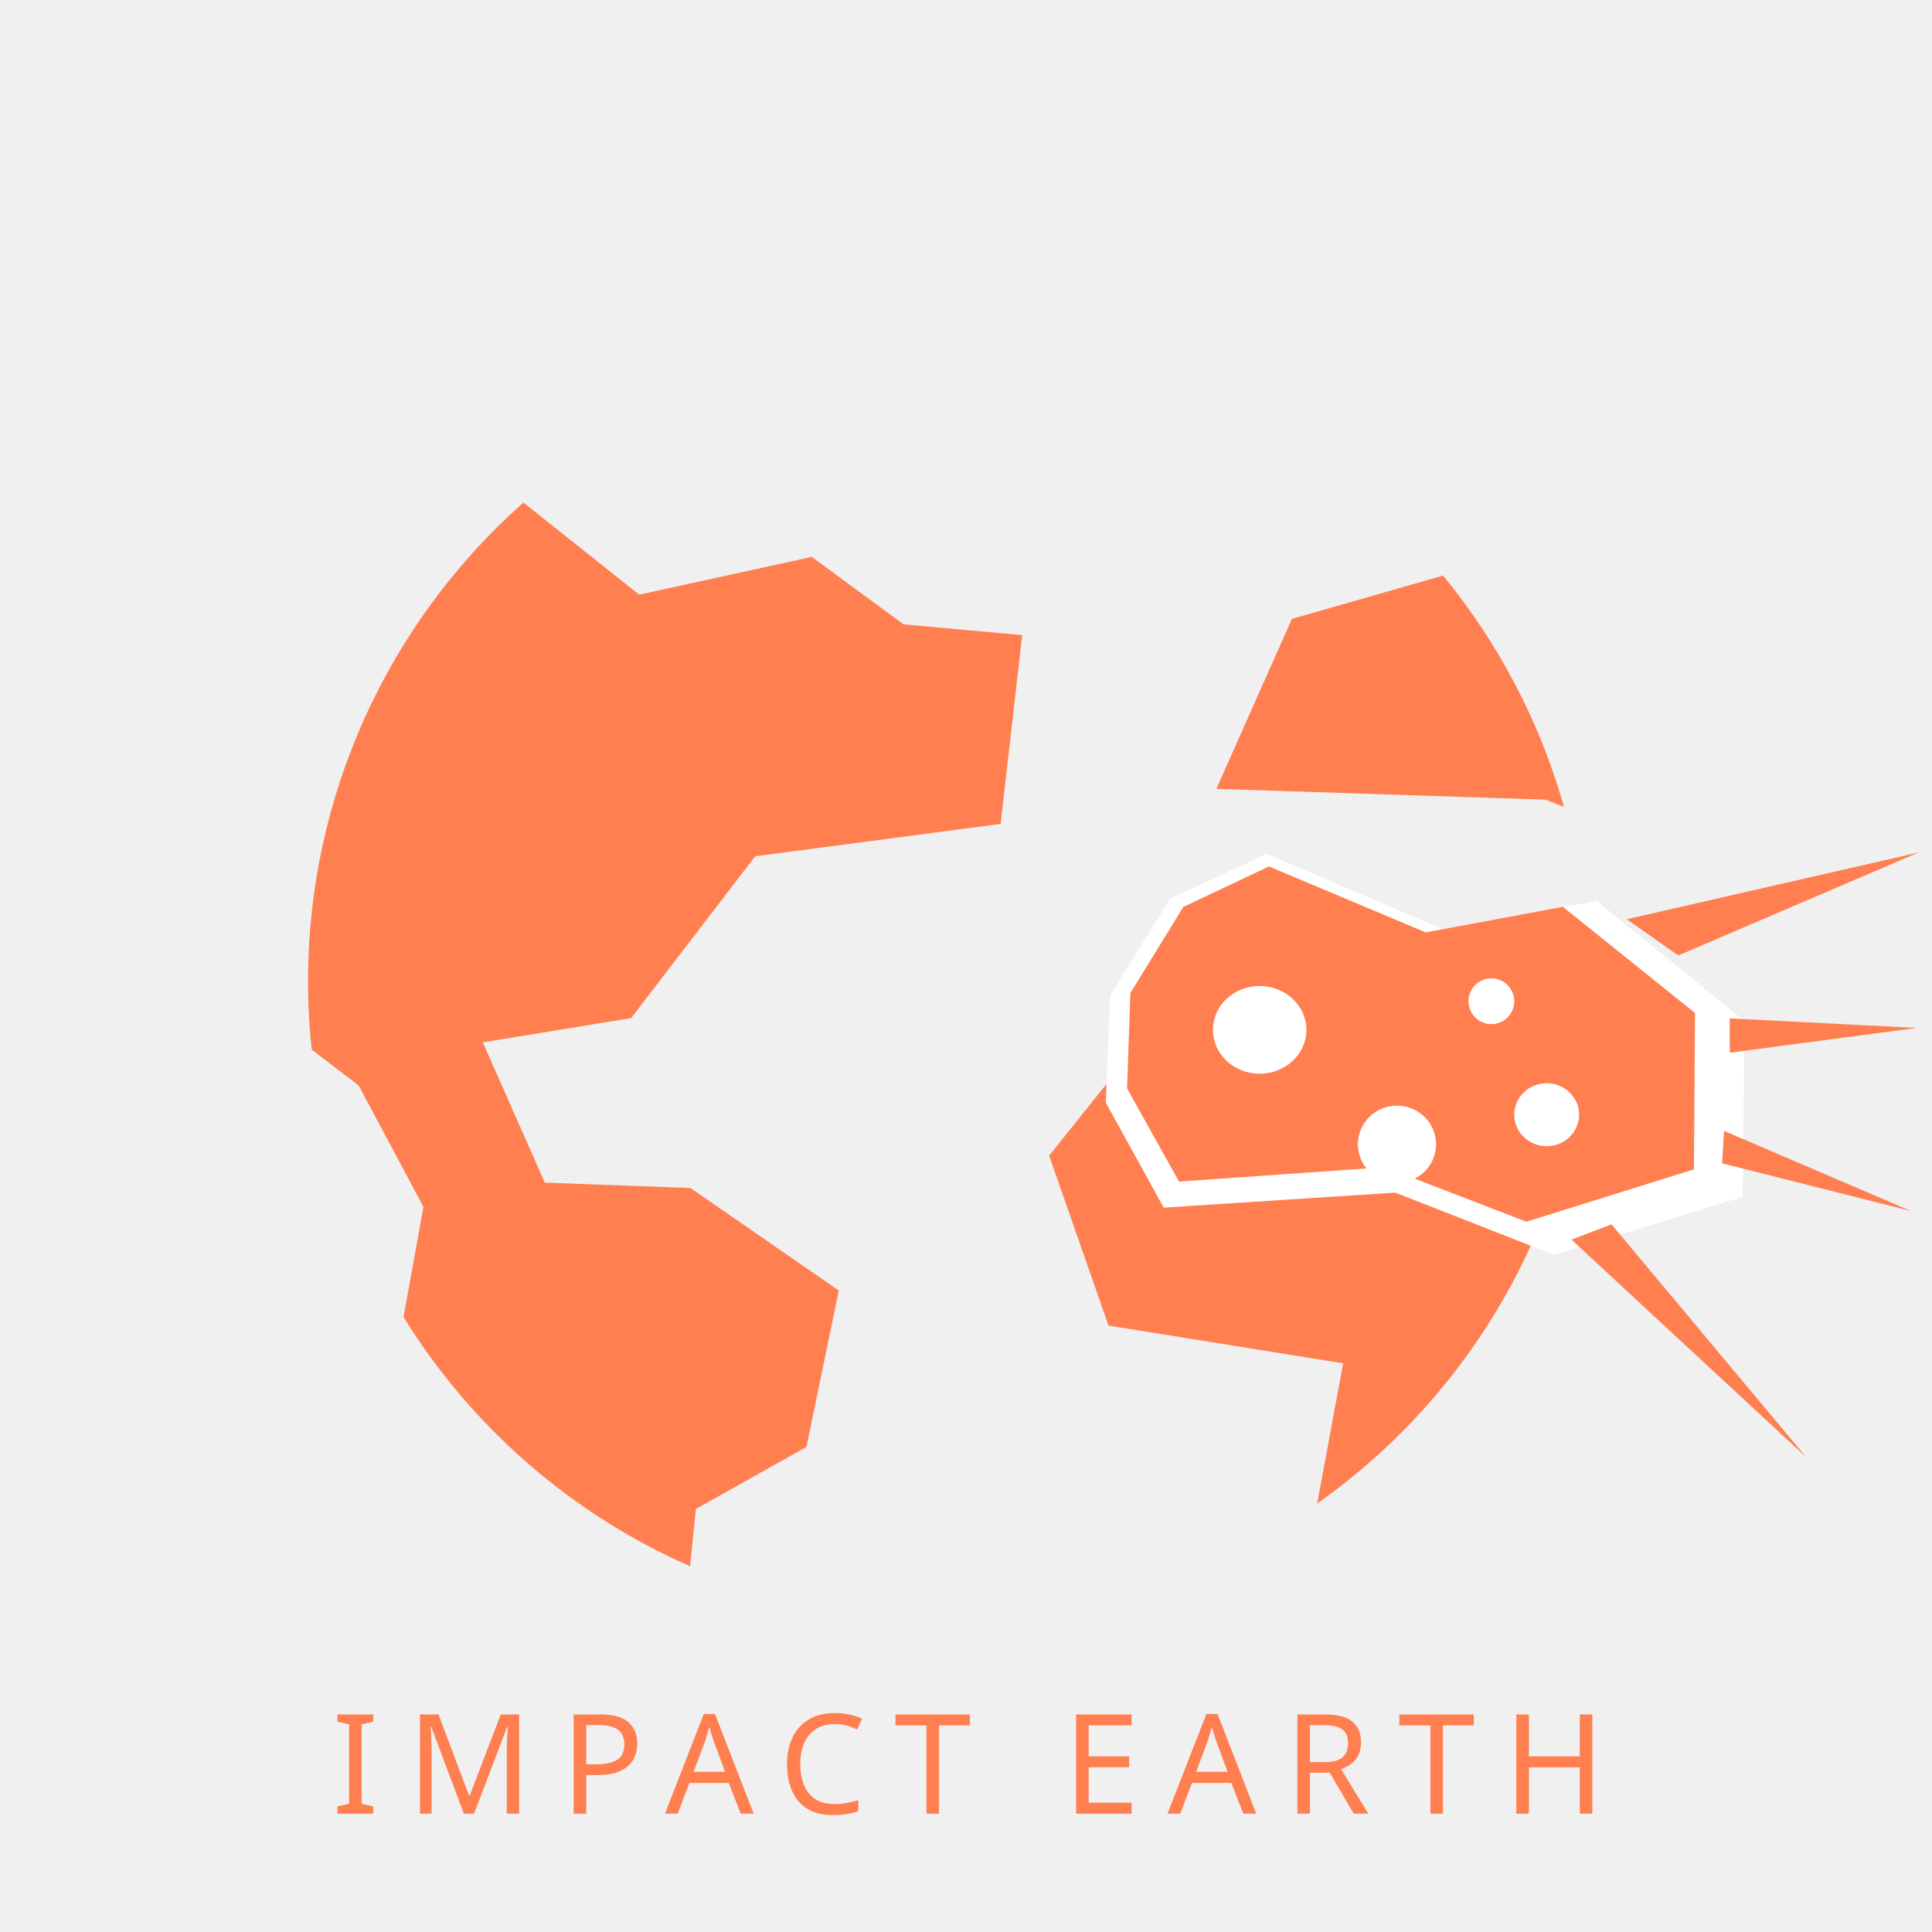
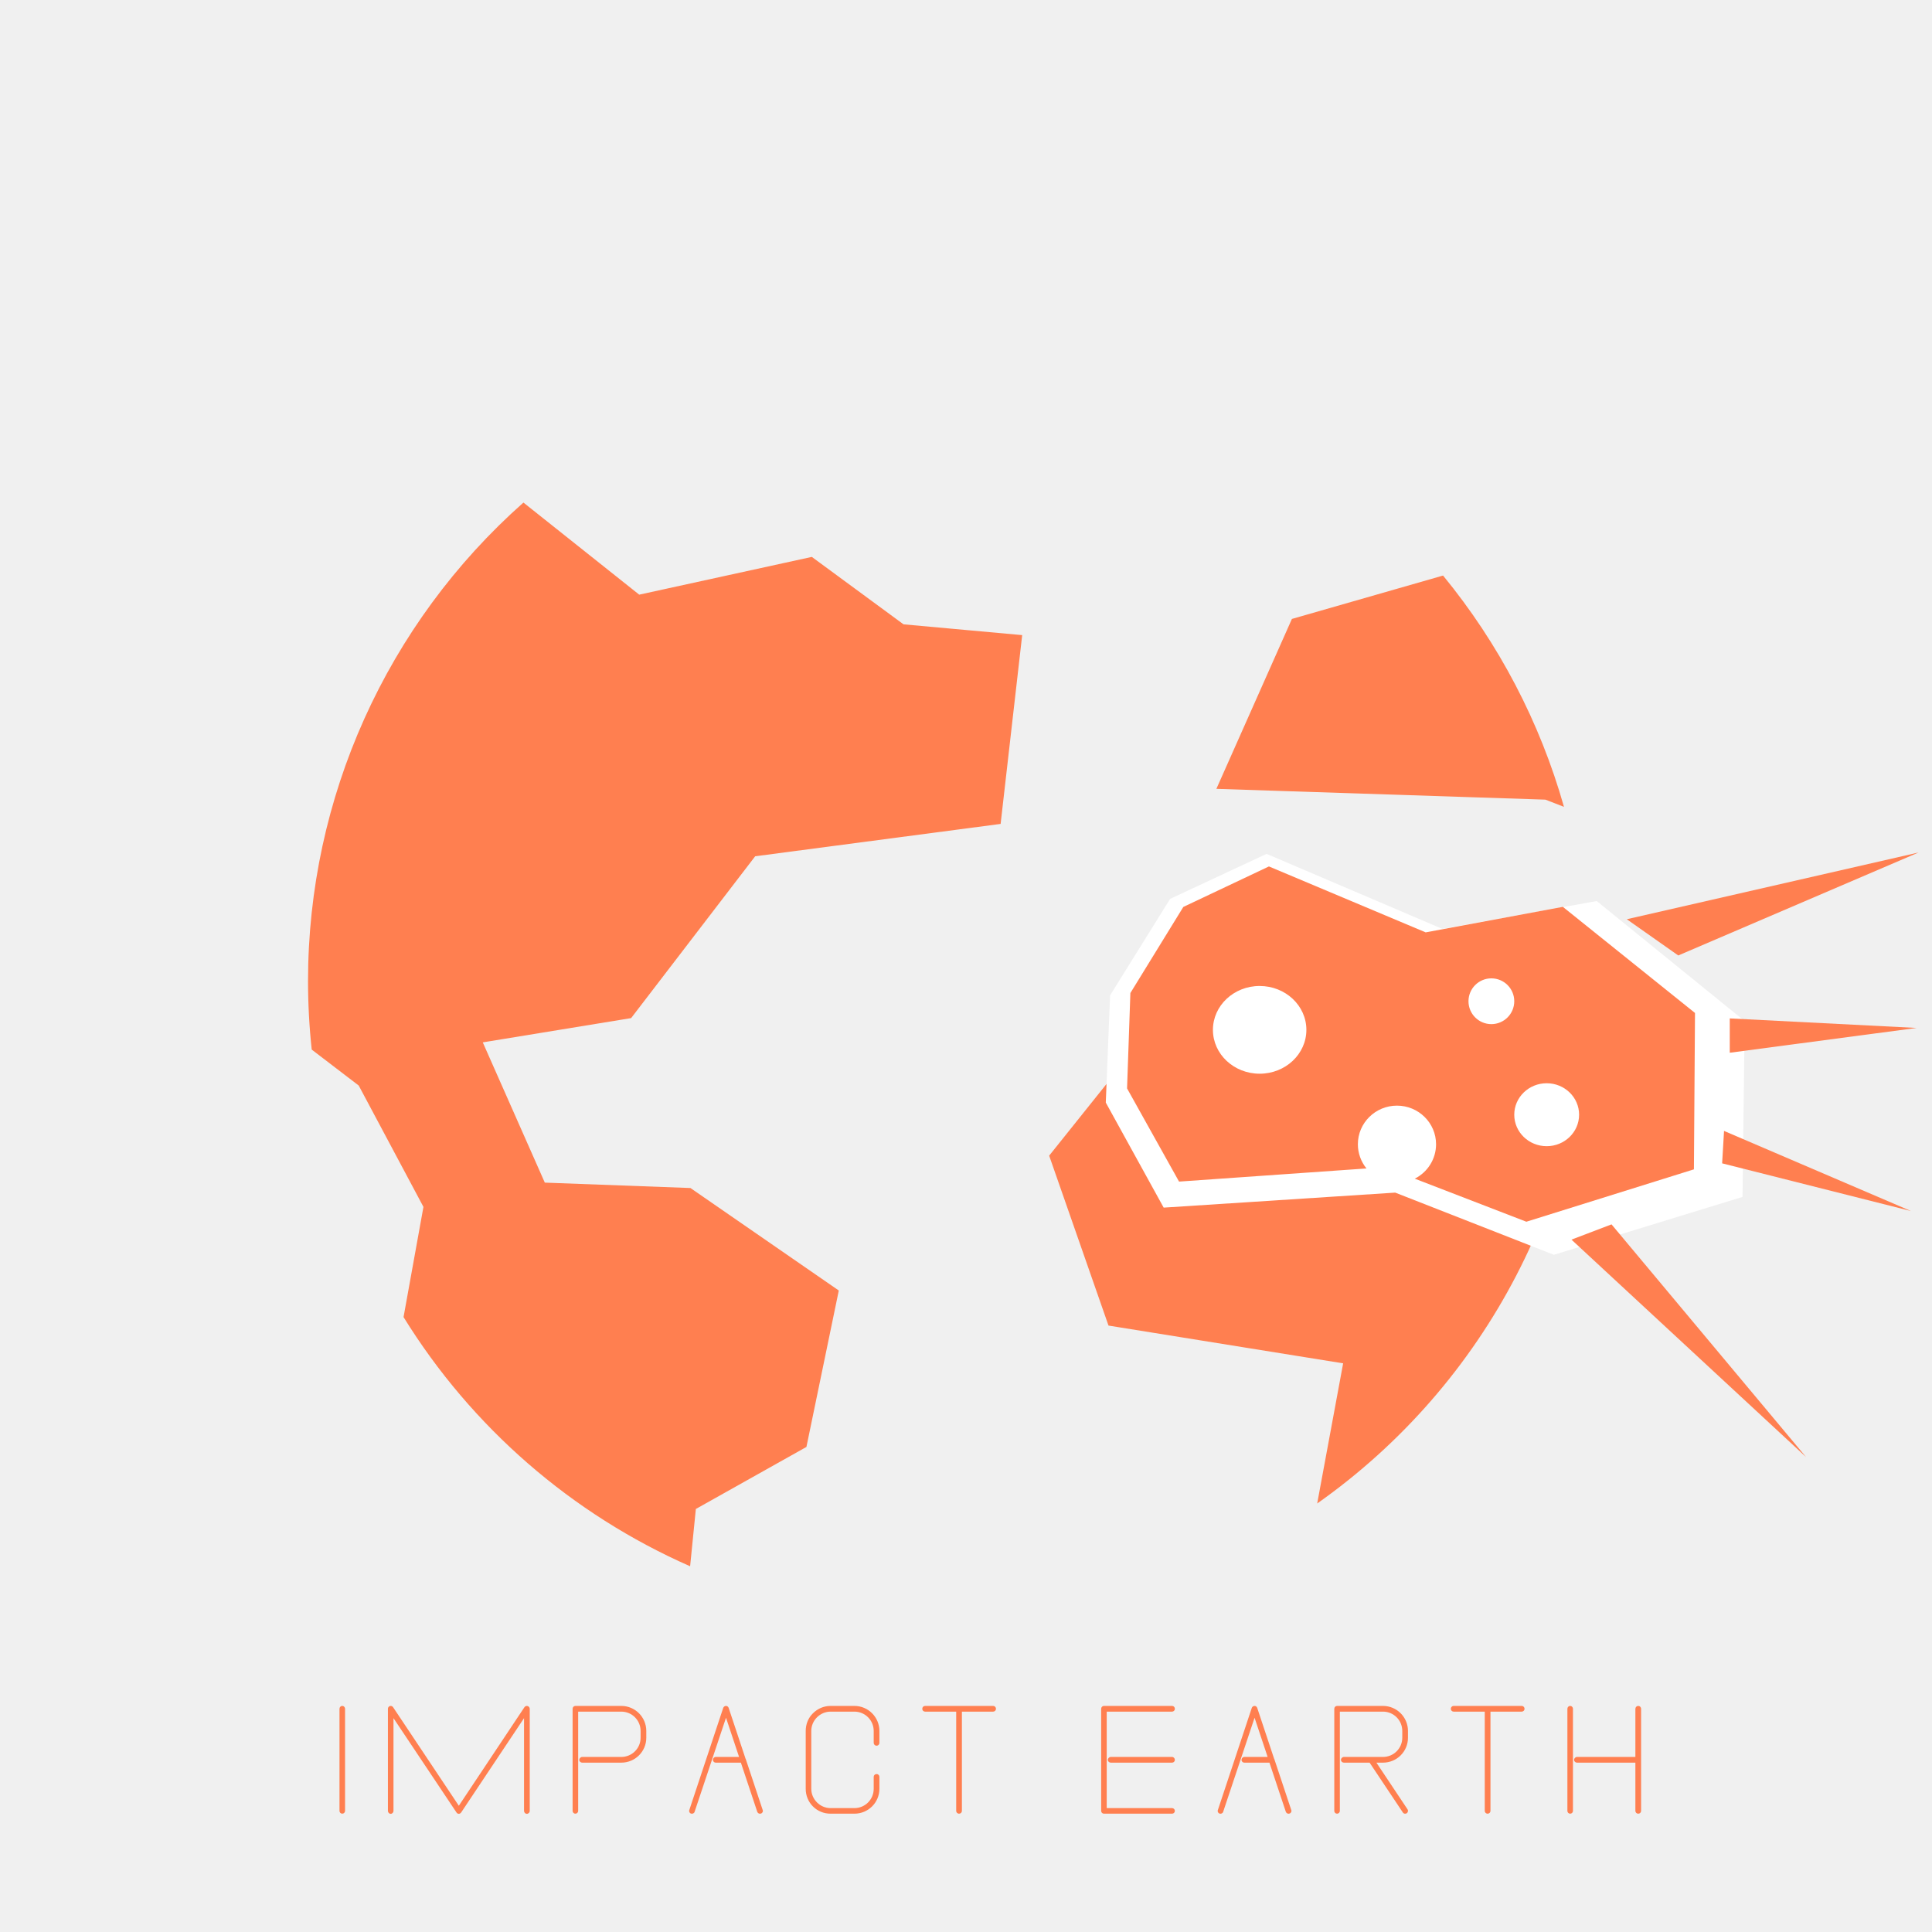
<svg xmlns="http://www.w3.org/2000/svg" width="500mm" height="500mm" viewBox="0 0 500 500" version="1.1" id="svg1">
  <defs id="defs1">
    </defs>
  <g id="layer1">
    <path id="path6" style="fill:#ff7f50;fill-opacity:1;stroke:#ffffff;stroke-width:0;stroke-linecap:square;stroke-linejoin:miter;stroke-dasharray:none;stroke-opacity:1" d="M 135.463 130.063 A 165.65 165.5 0 0 0 79.718 253.889 A 165.65 165.5 0 0 0 80.674 271.635 L 80.674 271.636 L 92.834 280.935 L 109.587 312.345 L 104.437 340.863 A 165.65 165.5 0 0 0 178.602 405.35 L 180.085 390.521 L 208.703 374.467 L 217.079 333.983 L 178.689 307.459 L 140.997 306.062 L 124.942 269.766 L 163.333 263.485 L 195.441 221.605 L 258.959 213.228 L 264.543 164.368 L 233.831 161.576 L 210.099 144.126 L 165.427 153.898 L 135.463 130.063 z M 373.462 148.952 L 334.343 160.18 L 314.799 204.154 L 399.955 206.947 L 404.756 208.814 A 165.65 165.5 0 0 0 373.462 148.952 z M 312.705 243.243 L 293.859 250.222 L 288.275 278.143 L 271.523 299.083 L 286.879 343.057 L 347.605 352.829 L 340.888 389.103 A 165.65 165.5 0 0 0 411.018 253.889 A 165.65 165.5 0 0 0 410.859 246.631 L 327.363 245.336 L 312.705 243.243 z " />
    <path style="fill:#ffffff;stroke-width:0.265" d="m 372.035,142.392 -46.068,17.45" id="path2" />
    <path style="fill:#ffffff;stroke-width:0.265" d="m 319.685,189.857 6.98,-9.074" id="path3" />
    <path style="fill:#ffffff;stroke-width:0.265" d="m 315.497,214.985 50.954,-83.062" id="path4" />
    <path style="fill:#ffffff;fill-opacity:1;stroke:none;stroke-width:3.935;stroke-linecap:square;stroke-linejoin:miter;stroke-dasharray:none;stroke-opacity:1;paint-order:normal" d="m 287.287,257.603 -1.11,27.742 14.981,27.187 59.923,-3.884 41.058,16.09 48.826,-14.981 0.555,-45.497 -38.284,-31.071 -39.949,7.213 -45.497,-19.42 -24.968,11.652 z" id="path7-1" />
    <path id="path7" style="fill:#ff7f50;fill-opacity:1;stroke:#ffffff;stroke-width:0;stroke-linecap:square;stroke-linejoin:miter;stroke-dasharray:none;stroke-opacity:1" d="M 328.399 224.234 L 306.244 234.716 L 292.541 256.998 L 291.683 281.682 L 305.136 305.795 L 353.642 302.395 A 10.118 10 0 0 1 351.416 296.137 A 10.118 10 0 0 1 361.535 286.138 A 10.118 10 0 0 1 371.652 296.137 A 10.118 10 0 0 1 366.144 305.039 L 395.021 316.181 L 438.384 302.627 L 438.664 262.153 L 404.464 234.693 L 368.961 241.296 L 328.399 224.234 z M 385.966 253.197 A 5.923 5.923 0 0 1 391.888 259.12 A 5.923 5.923 0 0 1 385.966 265.043 A 5.923 5.923 0 0 1 380.043 259.12 A 5.923 5.923 0 0 1 385.966 253.197 z M 325.998 255.172 A 12.092 11.352 0 0 1 338.09 266.524 A 12.092 11.352 0 0 1 325.998 277.876 A 12.092 11.352 0 0 1 313.905 266.524 A 12.092 11.352 0 0 1 325.998 255.172 z M 400.279 280.343 A 8.391 8.144 0 0 1 408.67 288.487 A 8.391 8.144 0 0 1 400.279 296.631 A 8.391 8.144 0 0 1 391.888 288.487 A 8.391 8.144 0 0 1 400.279 280.343 z " />
    <path style="fill:#ff7f50;fill-opacity:1;stroke:none;stroke-width:3.5;stroke-linecap:square;stroke-linejoin:miter;stroke-dasharray:none;stroke-opacity:1;paint-order:normal" d="m 406.695,320.815 60.708,56.266 -50.343,-60.215 z" id="path10" />
    <path style="fill:#ff7f50;fill-opacity:1;stroke:none;stroke-width:3.5;stroke-linecap:square;stroke-linejoin:miter;stroke-dasharray:none;stroke-opacity:1;paint-order:normal" d="m 446.18,292.682 -0.494,8.391 48.863,12.339 z" id="path11" />
    <path style="fill:#ff7f50;fill-opacity:1;stroke:none;stroke-width:3.5;stroke-linecap:square;stroke-linejoin:miter;stroke-dasharray:none;stroke-opacity:1;paint-order:normal" d="m 447.661,263.562 v 8.884 L 496.03,266.03 Z" id="path12" />
    <path style="fill:#ff7f50;fill-opacity:1;stroke:none;stroke-width:3.5;stroke-linecap:square;stroke-linejoin:miter;stroke-dasharray:none;stroke-opacity:1;paint-order:normal" d="m 421.009,237.897 75.515,-17.275 -62.189,26.652 z" id="path13" />
-     <text xml:space="preserve" style="font-size:35.983px;font-family:Drexs;-inkscape-font-specification:Drexs;text-align:start;letter-spacing:7.136px;writing-mode:lr-tb;direction:ltr;text-anchor:start;fill:#ff7f50;fill-opacity:1;stroke:none;stroke-width:3.5;stroke-linecap:square;stroke-linejoin:miter;stroke-dasharray:none;stroke-opacity:1;paint-order:normal" x="85.88" y="469.378" id="text13">
-       <tspan id="tspan13" style="stroke-width:3.5" x="85.88" y="469.378">IMPACT EARTH</tspan>
-     </text>
+     <path style="font-size:35.983px;font-family:Drexs;-inkscape-font-specification:Drexs;letter-spacing:7.136px;fill:#ff7f50;stroke-width:3.5;stroke-linecap:square" d="m 87.859,442.246 v 26.412 c 0,0.396 0.324,0.72 0.72,0.72 0.396,0 0.72,-0.324 0.72,-0.72 v -26.412 c 0,-0.432 -0.324,-0.756 -0.72,-0.756 -0.396,0 -0.72,0.324 -0.72,0.756 z m 13.973,26.412 v -24.001 l 16.3,24.397 c 0.108,0.216 0.36,0.36 0.612,0.36 0.216,0 0.468,-0.144 0.612,-0.36 0,0 12.126,-18.208 16.264,-24.397 v 24.001 c 0,0.396 0.324,0.756 0.72,0.756 0.432,0 0.756,-0.36 0.756,-0.756 v -26.412 c 0,-0.324 -0.216,-0.612 -0.54,-0.72 -0.288,-0.108 -0.648,0.036 -0.828,0.288 0,0 -13.89,20.87 -16.984,25.512 l -17.02,-25.512 c -0.18,-0.252 -0.504,-0.396 -0.828,-0.288 -0.324,0.108 -0.504,0.396 -0.504,0.72 v 26.412 c 0,0.396 0.324,0.756 0.72,0.756 0.396,0 0.72,-0.36 0.72,-0.756 z m 48.84,-12.486 h 10.111 c 3.598,0 6.477,-2.879 6.477,-6.441 v -1.763 c 0,-3.562 -2.879,-6.477 -6.477,-6.477 h -11.874 c -0.396,0 -0.72,0.324 -0.72,0.756 v 26.412 c 0,0.396 0.324,0.72 0.72,0.72 0.396,0 0.72,-0.324 0.72,-0.72 v -25.692 h 11.155 c 2.771,0 5.002,2.231 5.002,5.002 v 1.763 c 0,2.735 -2.231,4.966 -5.002,4.966 h -10.111 c -0.396,0 -0.756,0.36 -0.756,0.756 0,0.396 0.36,0.72 0.756,0.72 z m 40.6,-1.475 h -6.045 c -0.396,0 -0.72,0.36 -0.72,0.756 0,0.396 0.324,0.72 0.72,0.72 h 6.513 l 4.246,12.738 c 0.144,0.36 0.54,0.576 0.936,0.432 0.396,-0.108 0.612,-0.54 0.468,-0.9 l -4.39,-13.206 c 0,0 -0.036,-0.036 -0.036,-0.036 l -4.39,-13.206 c -0.108,-0.288 -0.36,-0.504 -0.684,-0.504 -0.324,0 -0.612,0.216 -0.72,0.504 l -8.78,26.448 c -0.144,0.36 0.072,0.792 0.432,0.9 0.396,0.144 0.828,-0.072 0.936,-0.432 0,0 6.045,-18.1 8.132,-24.361 z m 36.318,-3.67 v -3.059 c 0,-3.562 -2.879,-6.477 -6.477,-6.477 h -6.153 c -1.727,0 -3.346,0.684 -4.57,1.907 -1.223,1.187 -1.871,2.843 -1.871,4.57 v 14.969 c 0,1.727 0.648,3.346 1.871,4.57 1.223,1.223 2.843,1.871 4.57,1.871 h 6.153 c 3.598,0 6.477,-2.879 6.477,-6.441 v -3.095 c 0,-0.396 -0.324,-0.72 -0.72,-0.72 -0.432,0 -0.756,0.324 -0.756,0.72 v 3.095 c 0,2.771 -2.231,5.002 -5.002,5.002 h -6.153 c -1.331,0 -2.591,-0.54 -3.526,-1.475 -0.936,-0.936 -1.475,-2.195 -1.475,-3.526 v -14.969 c 0,-1.331 0.54,-2.591 1.475,-3.526 0.936,-0.936 2.195,-1.475 3.526,-1.475 h 6.153 c 2.771,0 5.002,2.231 5.002,5.002 v 3.059 c 0,0.432 0.324,0.756 0.756,0.756 0.396,0 0.72,-0.324 0.72,-0.756 z m 29.445,-9.536 h -17.632 c -0.396,0 -0.72,0.324 -0.72,0.756 0,0.396 0.324,0.72 0.72,0.72 h 8.06 v 25.692 c 0,0.396 0.324,0.72 0.756,0.72 0.396,0 0.72,-0.324 0.72,-0.72 v -25.692 h 8.096 c 0.396,0 0.72,-0.324 0.72,-0.72 0,-0.432 -0.324,-0.756 -0.72,-0.756 z m 46.297,0 h -17.632 c -0.396,0 -0.72,0.324 -0.72,0.756 v 26.412 c 0,0.396 0.324,0.72 0.72,0.72 h 17.632 c 0.396,0 0.72,-0.324 0.72,-0.72 0,-0.396 -0.324,-0.72 -0.72,-0.72 h -16.912 v -24.972 h 16.912 c 0.396,0 0.72,-0.324 0.72,-0.72 0,-0.432 -0.324,-0.756 -0.72,-0.756 z m -15.869,14.681 h 15.869 c 0.396,0 0.72,-0.324 0.72,-0.72 0,-0.396 -0.324,-0.756 -0.72,-0.756 h -15.869 c -0.396,0 -0.756,0.36 -0.756,0.756 0,0.396 0.36,0.72 0.756,0.72 z m 40.6,-1.475 h -6.045 c -0.396,0 -0.72,0.36 -0.72,0.756 0,0.396 0.324,0.72 0.72,0.72 h 6.513 l 4.246,12.738 c 0.144,0.36 0.54,0.576 0.936,0.432 0.396,-0.108 0.612,-0.54 0.468,-0.9 l -4.39,-13.206 c 0,0 -0.036,-0.036 -0.036,-0.036 l -4.39,-13.206 c -0.108,-0.288 -0.36,-0.504 -0.684,-0.504 -0.324,0 -0.612,0.216 -0.72,0.504 l -8.78,26.448 c -0.144,0.36 0.072,0.792 0.432,0.9 0.396,0.144 0.828,-0.072 0.936,-0.432 0,0 6.045,-18.1 8.132,-24.361 z m 26.387,1.475 8.6,12.882 c 0.216,0.36 0.684,0.432 1.008,0.216 0.324,-0.216 0.432,-0.684 0.216,-1.008 l -8.06,-12.09 h 1.691 c 3.598,0 6.477,-2.879 6.477,-6.441 v -1.763 c 0,-3.562 -2.879,-6.477 -6.477,-6.477 h -11.874 c -0.396,0 -0.72,0.324 -0.72,0.756 v 26.412 c 0,0.396 0.324,0.72 0.72,0.72 0.396,0 0.72,-0.324 0.72,-0.72 v -25.692 h 11.155 c 2.771,0 5.002,2.231 5.002,5.002 v 1.763 c 0,2.735 -2.231,4.966 -5.002,4.966 h -10.111 c -0.396,0 -0.756,0.36 -0.756,0.756 0,0.396 0.36,0.72 0.756,0.72 z m 39.377,-14.681 h -17.632 c -0.396,0 -0.72,0.324 -0.72,0.756 0,0.396 0.324,0.72 0.72,0.72 h 8.06 v 25.692 c 0,0.396 0.324,0.72 0.756,0.72 0.396,0 0.72,-0.324 0.72,-0.72 v -25.692 h 8.096 c 0.396,0 0.72,-0.324 0.72,-0.72 0,-0.432 -0.324,-0.756 -0.72,-0.756 z m 12.533,0 c -0.396,0 -0.72,0.324 -0.72,0.756 v 26.412 c 0,0.396 0.324,0.72 0.72,0.72 0.396,0 0.72,-0.324 0.72,-0.72 v -26.412 c 0,-0.432 -0.324,-0.756 -0.72,-0.756 z m 17.632,0 c -0.432,0 -0.756,0.324 -0.756,0.756 v 12.45 h -15.113 c -0.396,0 -0.756,0.36 -0.756,0.756 0,0.396 0.36,0.72 0.756,0.72 h 15.113 v 12.486 c 0,0.396 0.324,0.72 0.756,0.72 0.396,0 0.72,-0.324 0.72,-0.72 v -13.206 -13.206 c 0,-0.432 -0.324,-0.756 -0.72,-0.756 z" id="text13" aria-label="IMPACT EARTH" />
  </g>
</svg>
